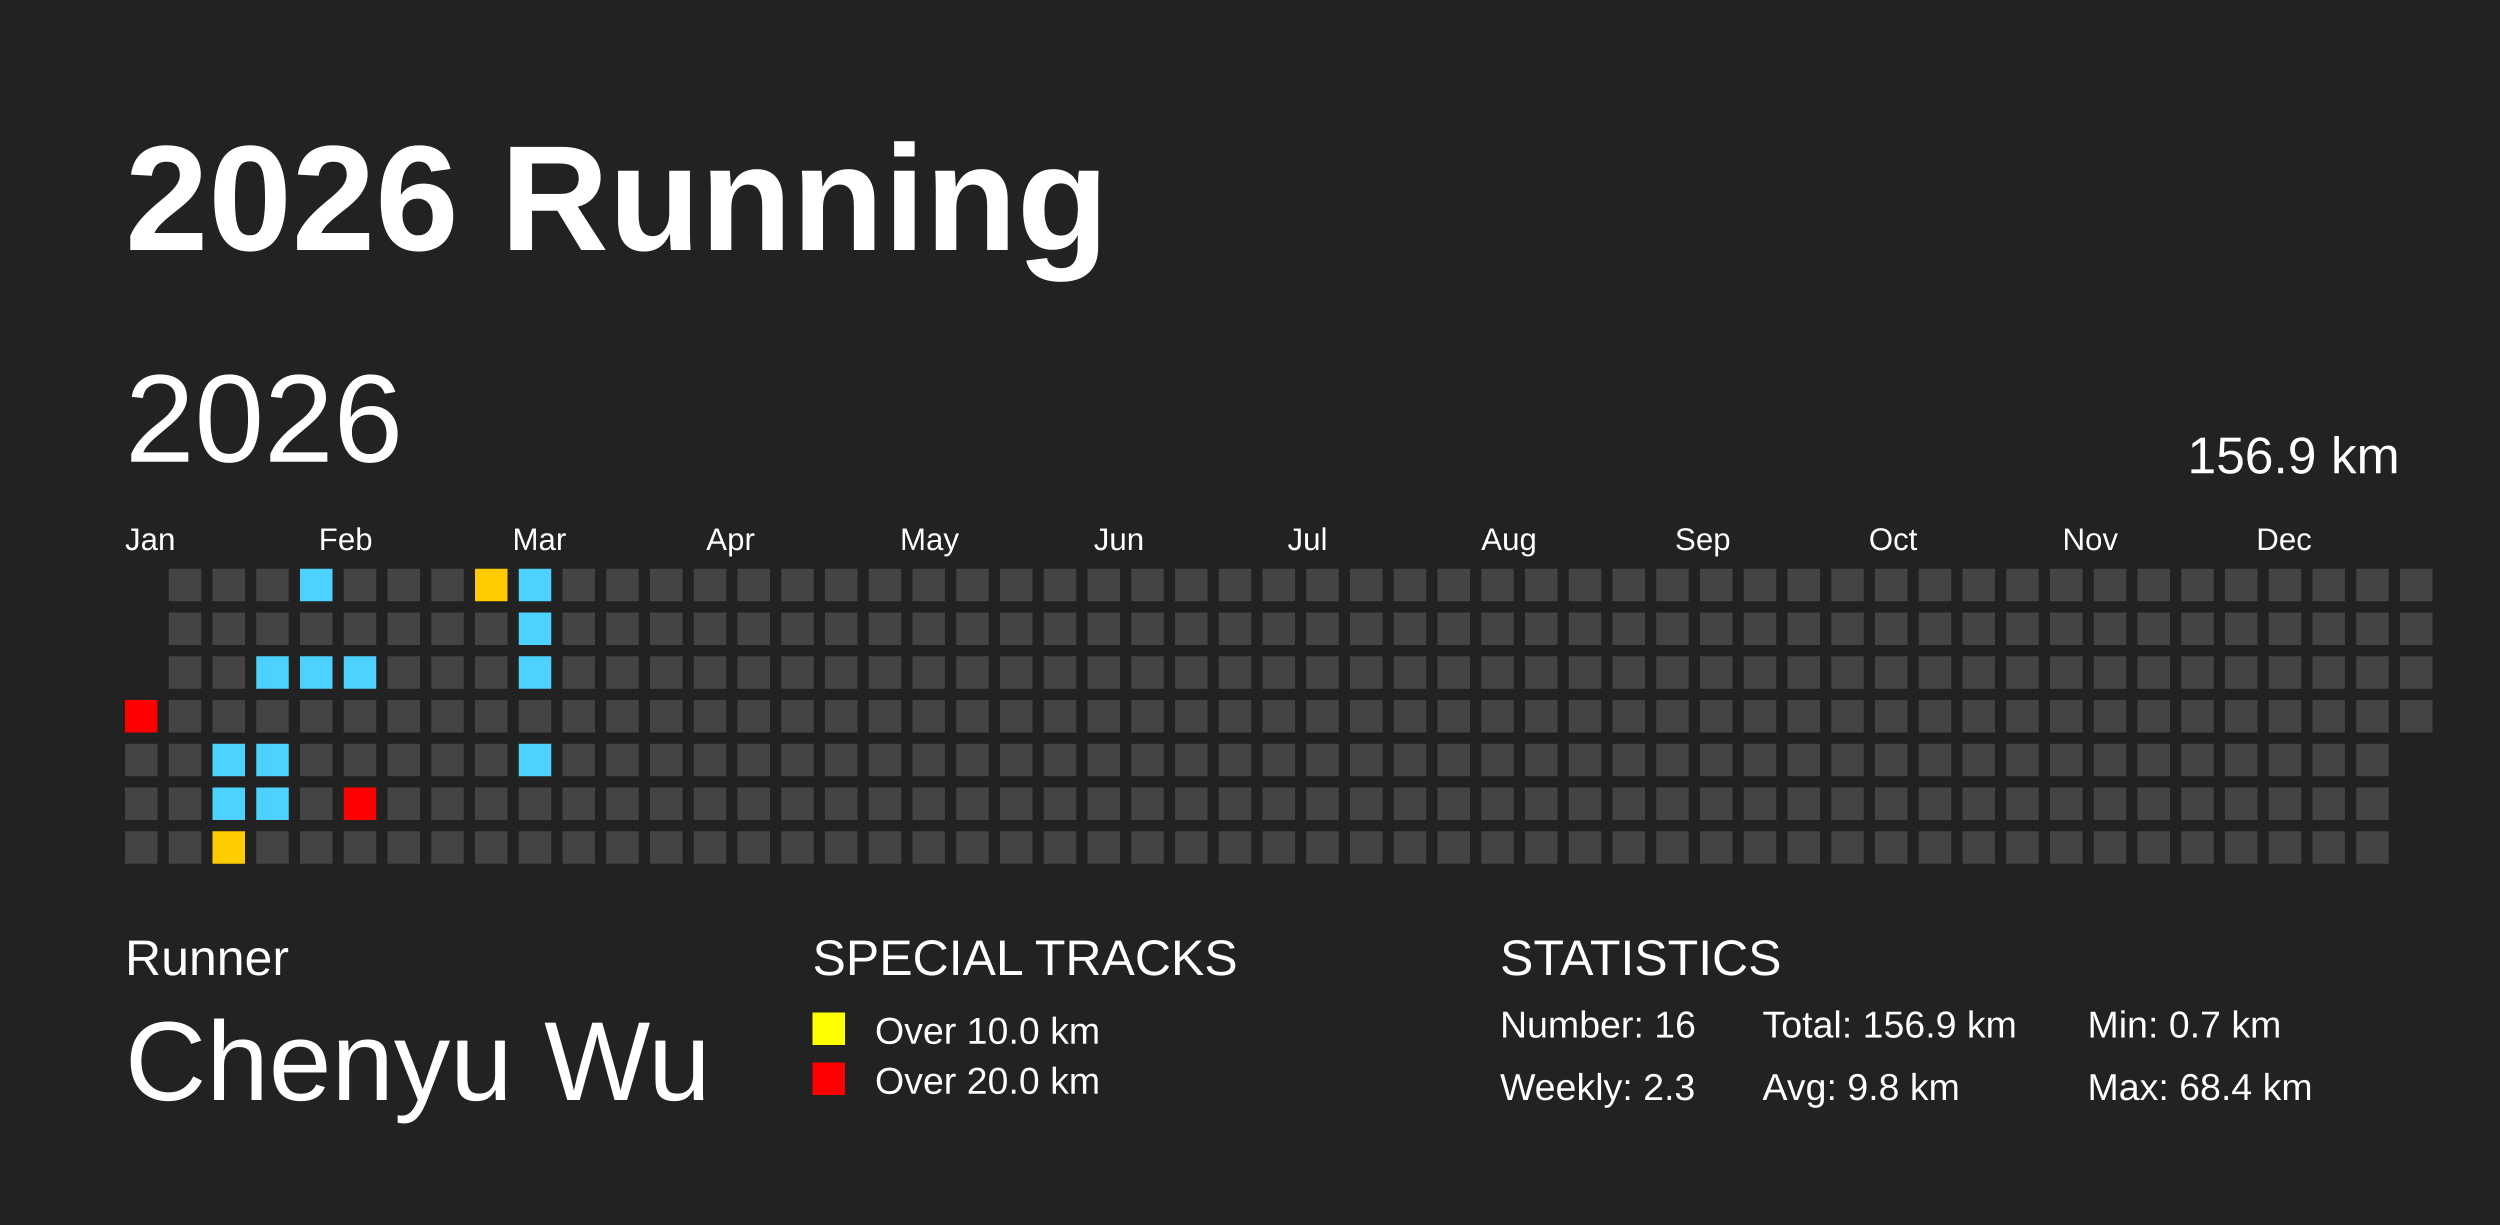
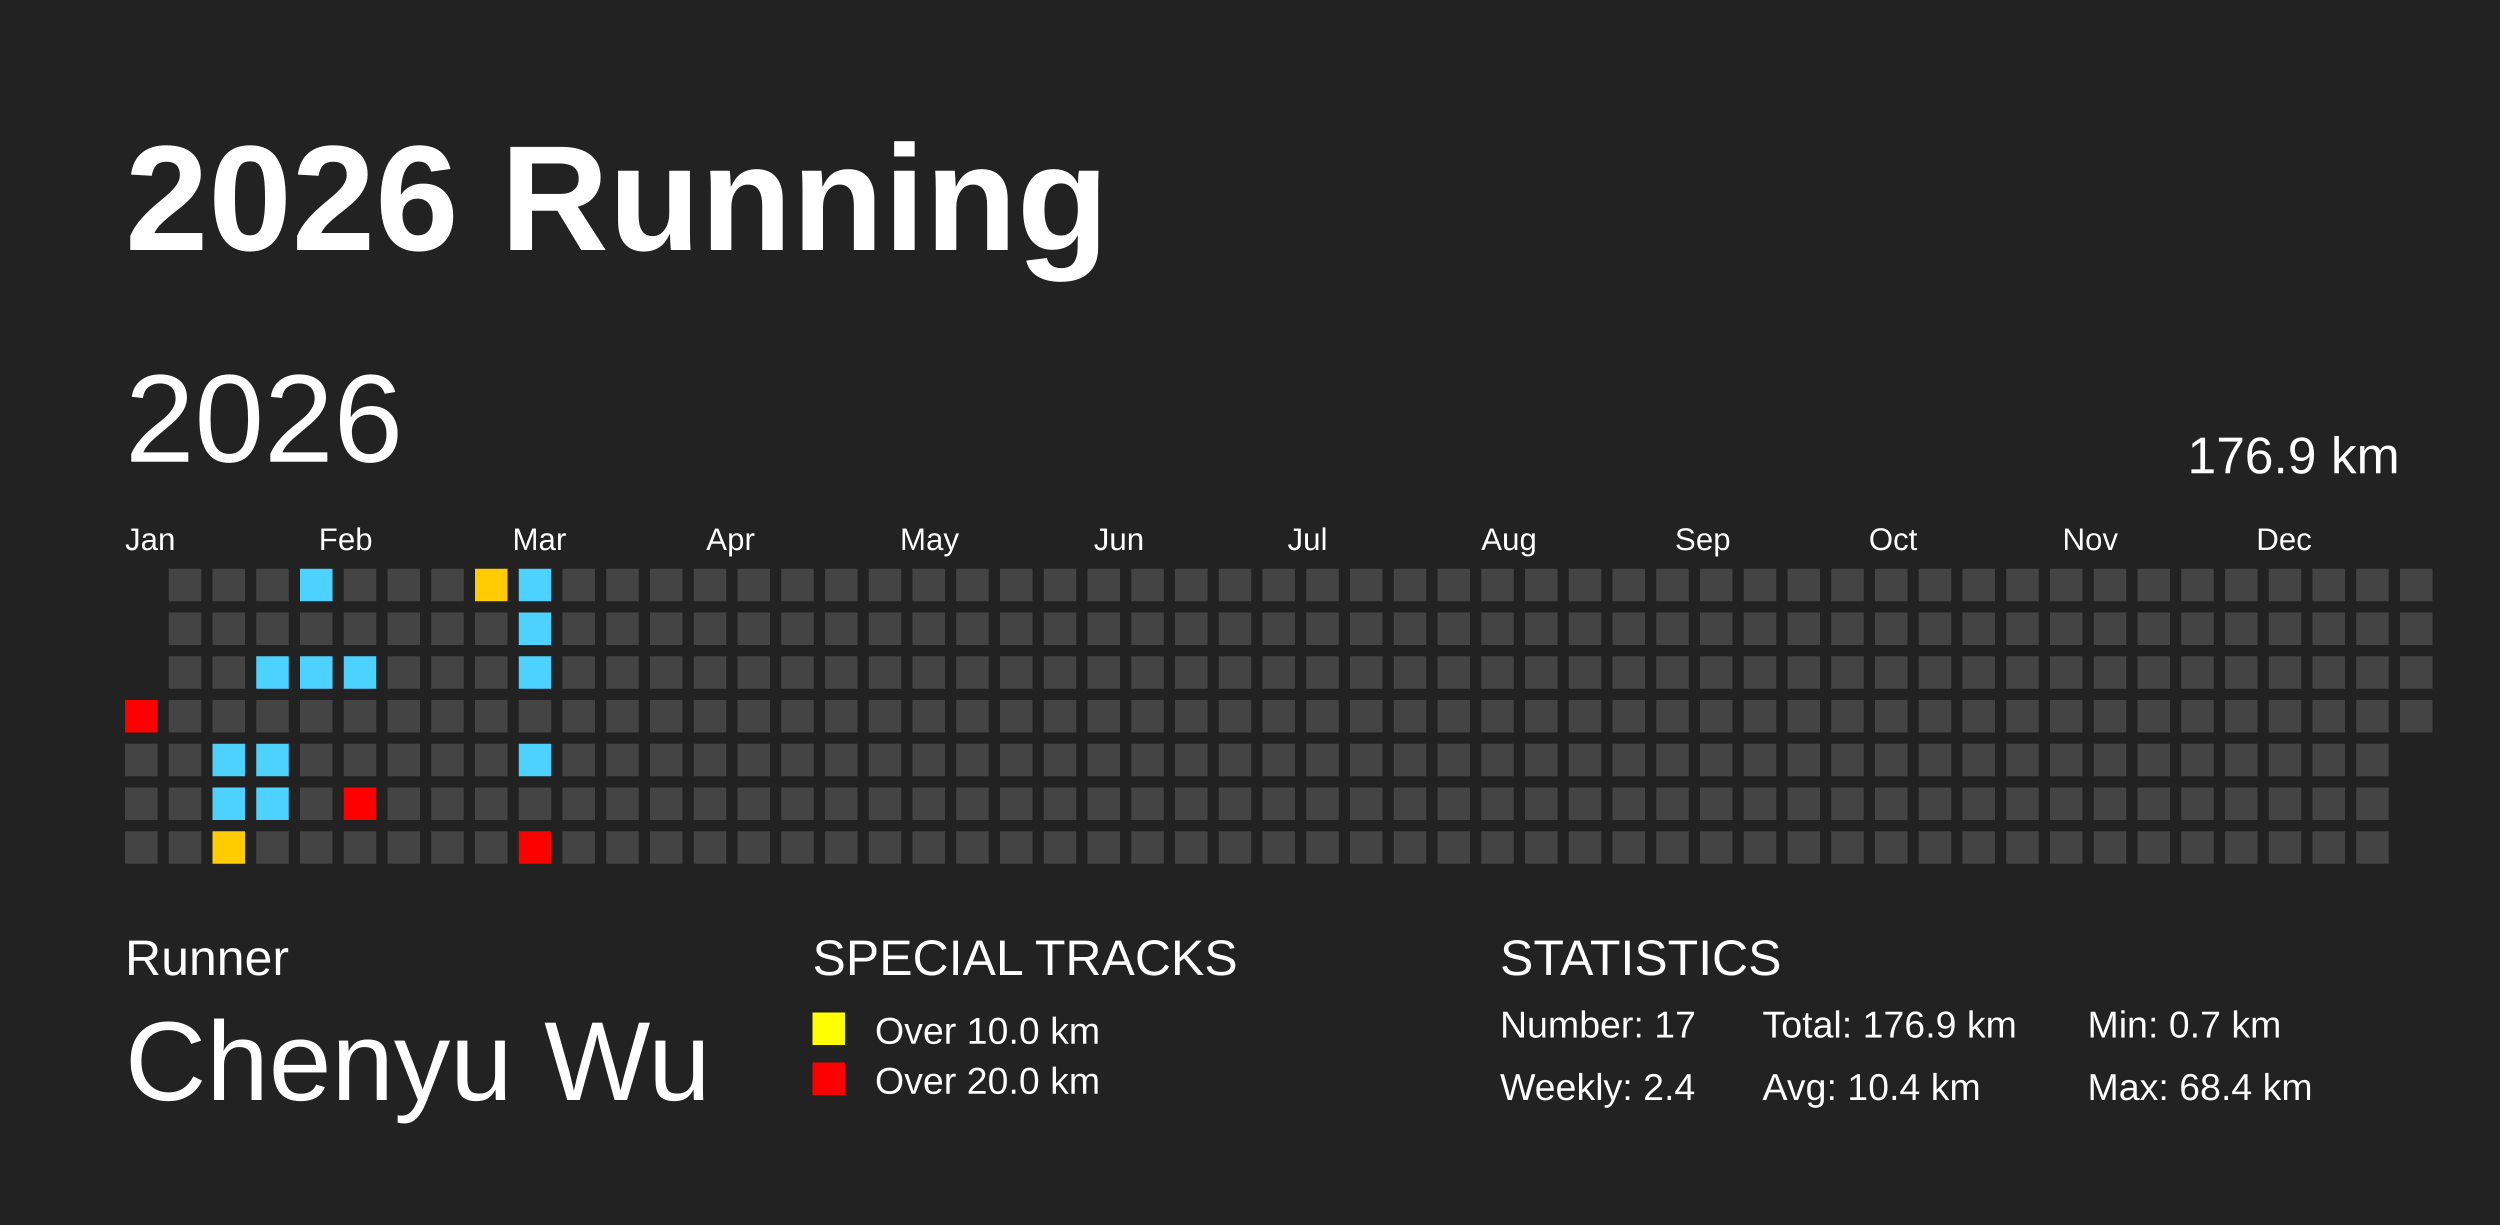
<svg xmlns="http://www.w3.org/2000/svg" baseProfile="full" height="98mm" version="1.1" viewBox="0,0,200,98" width="200mm">
  <defs />
  <rect fill="#222222" height="98" width="200" x="0" y="0" />
  <text fill="#FFFFFF" style="font-size:12px; font-family:Arial; font-weight:bold;" x="10" y="20">2026 Running</text>
  <text fill="#FFFFFF" style="font-size:4px; font-family:Arial" x="10" y="78">Runner</text>
  <text fill="#FFFFFF" style="font-size:9px; font-family:Arial" x="10" y="88">Chenyu Wu</text>
  <text fill="#FFFFFF" style="font-size:4px; font-family:Arial" x="65" y="78">SPECIAL TRACKS</text>
  <rect fill="yellow" height="2.6" width="2.6" x="65" y="81" />
  <text fill="#FFFFFF" style="font-size:3px; font-family:Arial" x="70" y="83.5">Over 10.0 km</text>
  <rect fill="red" height="2.6" width="2.6" x="65" y="85" />
  <text fill="#FFFFFF" style="font-size:3px; font-family:Arial" x="70" y="87.5">Over 20.0 km</text>
  <text fill="#FFFFFF" style="font-size:4px; font-family:Arial" x="120" y="78">STATISTICS</text>
-   <text fill="#FFFFFF" style="font-size:3px; font-family:Arial" x="120" y="83">Number: 16</text>
-   <text fill="#FFFFFF" style="font-size:3px; font-family:Arial" x="120" y="88">Weekly: 2.3</text>
-   <text fill="#FFFFFF" style="font-size:3px; font-family:Arial" x="141" y="83">Total: 156.9 km</text>
-   <text fill="#FFFFFF" style="font-size:3px; font-family:Arial" x="141" y="88">Avg: 9.8 km</text>
+   <text fill="#FFFFFF" style="font-size:3px; font-family:Arial" x="120" y="83">Number: 17</text>
+   <text fill="#FFFFFF" style="font-size:3px; font-family:Arial" x="120" y="88">Weekly: 2.4</text>
+   <text fill="#FFFFFF" style="font-size:3px; font-family:Arial" x="141" y="83">Total: 176.9 km</text>
+   <text fill="#FFFFFF" style="font-size:3px; font-family:Arial" x="141" y="88">Avg: 10.4 km</text>
  <text fill="#FFFFFF" style="font-size:3px; font-family:Arial" x="167" y="83">Min: 0.7 km</text>
  <text fill="#FFFFFF" style="font-size:3px; font-family:Arial" x="167" y="88">Max: 68.4 km</text>
  <text dominant-baseline="hanging" fill="#FFFFFF" style="font-size:10.0px; font-family:Arial;" x="10" y="30">2026</text>
-   <text dominant-baseline="hanging" fill="#FFFFFF" style="font-size:4.125px; font-family:Arial;" x="175" y="35">156.9 km</text>
+   <text dominant-baseline="hanging" fill="#FFFFFF" style="font-size:4.125px; font-family:Arial;" x="175" y="35">176.9 km</text>
  <text fill="#FFFFFF" style="font-size:2.5px; font-family:Arial" x="10.0" y="44">Jan</text>
  <text fill="#FFFFFF" style="font-size:2.5px; font-family:Arial" x="25.5" y="44">Feb</text>
  <text fill="#FFFFFF" style="font-size:2.5px; font-family:Arial" x="41.0" y="44">Mar</text>
  <text fill="#FFFFFF" style="font-size:2.5px; font-family:Arial" x="56.5" y="44">Apr</text>
  <text fill="#FFFFFF" style="font-size:2.5px; font-family:Arial" x="72.0" y="44">May</text>
  <text fill="#FFFFFF" style="font-size:2.5px; font-family:Arial" x="87.5" y="44">Jun</text>
  <text fill="#FFFFFF" style="font-size:2.5px; font-family:Arial" x="103.0" y="44">Jul</text>
  <text fill="#FFFFFF" style="font-size:2.5px; font-family:Arial" x="118.5" y="44">Aug</text>
  <text fill="#FFFFFF" style="font-size:2.5px; font-family:Arial" x="134.0" y="44">Sep</text>
  <text fill="#FFFFFF" style="font-size:2.5px; font-family:Arial" x="149.5" y="44">Oct</text>
  <text fill="#FFFFFF" style="font-size:2.5px; font-family:Arial" x="165.0" y="44">Nov</text>
  <text fill="#FFFFFF" style="font-size:2.5px; font-family:Arial" x="180.5" y="44">Dec</text>
  <rect fill="red" height="2.6" width="2.6" x="10.0" y="56.0" />
  <rect fill="#444444" height="2.6" width="2.6" x="10.0" y="59.5" />
  <rect fill="#444444" height="2.6" width="2.6" x="10.0" y="63.0" />
  <rect fill="#444444" height="2.6" width="2.6" x="10.0" y="66.5" />
  <rect fill="#444444" height="2.6" width="2.6" x="13.5" y="45.5" />
  <rect fill="#444444" height="2.6" width="2.6" x="13.5" y="49.0" />
  <rect fill="#444444" height="2.6" width="2.6" x="13.5" y="52.5" />
  <rect fill="#444444" height="2.6" width="2.6" x="13.5" y="56.0" />
  <rect fill="#444444" height="2.6" width="2.6" x="13.5" y="59.5" />
  <rect fill="#444444" height="2.6" width="2.6" x="13.5" y="63.0" />
  <rect fill="#444444" height="2.6" width="2.6" x="13.5" y="66.5" />
  <rect fill="#444444" height="2.6" width="2.6" x="17.0" y="45.5" />
  <rect fill="#444444" height="2.6" width="2.6" x="17.0" y="49.0" />
  <rect fill="#444444" height="2.6" width="2.6" x="17.0" y="52.5" />
  <rect fill="#444444" height="2.6" width="2.6" x="17.0" y="56.0" />
  <rect fill="#4dd2ff" height="2.6" width="2.6" x="17.0" y="59.5" />
  <rect fill="#4dd2ff" height="2.6" width="2.6" x="17.0" y="63.0" />
  <rect fill="#ffcc00" height="2.6" width="2.6" x="17.0" y="66.5" />
  <rect fill="#444444" height="2.6" width="2.6" x="20.5" y="45.5" />
  <rect fill="#444444" height="2.6" width="2.6" x="20.5" y="49.0" />
  <rect fill="#4dd2ff" height="2.6" width="2.6" x="20.5" y="52.5" />
  <rect fill="#444444" height="2.6" width="2.6" x="20.5" y="56.0" />
  <rect fill="#4dd2ff" height="2.6" width="2.6" x="20.5" y="59.5" />
  <rect fill="#4dd2ff" height="2.6" width="2.6" x="20.5" y="63.0" />
  <rect fill="#444444" height="2.6" width="2.6" x="20.5" y="66.5" />
  <rect fill="#4dd2ff" height="2.6" width="2.6" x="24.0" y="45.5" />
  <rect fill="#444444" height="2.6" width="2.6" x="24.0" y="49.0" />
  <rect fill="#4dd2ff" height="2.6" width="2.6" x="24.0" y="52.5" />
  <rect fill="#444444" height="2.6" width="2.6" x="24.0" y="56.0" />
  <rect fill="#444444" height="2.6" width="2.6" x="24.0" y="59.5" />
  <rect fill="#444444" height="2.6" width="2.6" x="24.0" y="63.0" />
  <rect fill="#444444" height="2.6" width="2.6" x="24.0" y="66.5" />
  <rect fill="#444444" height="2.6" width="2.6" x="27.5" y="45.5" />
  <rect fill="#444444" height="2.6" width="2.6" x="27.5" y="49.0" />
  <rect fill="#4dd2ff" height="2.6" width="2.6" x="27.5" y="52.5" />
  <rect fill="#444444" height="2.6" width="2.6" x="27.5" y="56.0" />
  <rect fill="#444444" height="2.6" width="2.6" x="27.5" y="59.5" />
  <rect fill="red" height="2.6" width="2.6" x="27.5" y="63.0" />
  <rect fill="#444444" height="2.6" width="2.6" x="27.5" y="66.5" />
  <rect fill="#444444" height="2.6" width="2.6" x="31.0" y="45.5" />
  <rect fill="#444444" height="2.6" width="2.6" x="31.0" y="49.0" />
  <rect fill="#444444" height="2.6" width="2.6" x="31.0" y="52.5" />
  <rect fill="#444444" height="2.6" width="2.6" x="31.0" y="56.0" />
  <rect fill="#444444" height="2.6" width="2.6" x="31.0" y="59.5" />
  <rect fill="#444444" height="2.6" width="2.6" x="31.0" y="63.0" />
  <rect fill="#444444" height="2.6" width="2.6" x="31.0" y="66.5" />
  <rect fill="#444444" height="2.6" width="2.6" x="34.5" y="45.5" />
  <rect fill="#444444" height="2.6" width="2.6" x="34.5" y="49.0" />
  <rect fill="#444444" height="2.6" width="2.6" x="34.5" y="52.5" />
  <rect fill="#444444" height="2.6" width="2.6" x="34.5" y="56.0" />
  <rect fill="#444444" height="2.6" width="2.6" x="34.5" y="59.5" />
  <rect fill="#444444" height="2.6" width="2.6" x="34.5" y="63.0" />
  <rect fill="#444444" height="2.6" width="2.6" x="34.5" y="66.5" />
  <rect fill="#ffcb00" height="2.6" width="2.6" x="38.0" y="45.5" />
  <rect fill="#444444" height="2.6" width="2.6" x="38.0" y="49.0" />
  <rect fill="#444444" height="2.6" width="2.6" x="38.0" y="52.5" />
  <rect fill="#444444" height="2.6" width="2.6" x="38.0" y="56.0" />
  <rect fill="#444444" height="2.6" width="2.6" x="38.0" y="59.5" />
  <rect fill="#444444" height="2.6" width="2.6" x="38.0" y="63.0" />
  <rect fill="#444444" height="2.6" width="2.6" x="38.0" y="66.5" />
  <rect fill="#4dd2ff" height="2.6" width="2.6" x="41.5" y="45.5" />
  <rect fill="#4dd2ff" height="2.6" width="2.6" x="41.5" y="49.0" />
  <rect fill="#4dd2ff" height="2.6" width="2.6" x="41.5" y="52.5" />
  <rect fill="#444444" height="2.6" width="2.6" x="41.5" y="56.0" />
  <rect fill="#4dd2ff" height="2.6" width="2.6" x="41.5" y="59.5" />
  <rect fill="#444444" height="2.6" width="2.6" x="41.5" y="63.0" />
-   <rect fill="#444444" height="2.6" width="2.6" x="41.5" y="66.5" />
+   <rect fill="red" height="2.6" width="2.6" x="41.5" y="66.5" />
  <rect fill="#444444" height="2.6" width="2.6" x="45.0" y="45.5" />
  <rect fill="#444444" height="2.6" width="2.6" x="45.0" y="49.0" />
  <rect fill="#444444" height="2.6" width="2.6" x="45.0" y="52.5" />
  <rect fill="#444444" height="2.6" width="2.6" x="45.0" y="56.0" />
  <rect fill="#444444" height="2.6" width="2.6" x="45.0" y="59.5" />
  <rect fill="#444444" height="2.6" width="2.6" x="45.0" y="63.0" />
  <rect fill="#444444" height="2.6" width="2.6" x="45.0" y="66.5" />
  <rect fill="#444444" height="2.6" width="2.6" x="48.5" y="45.5" />
  <rect fill="#444444" height="2.6" width="2.6" x="48.5" y="49.0" />
  <rect fill="#444444" height="2.6" width="2.6" x="48.5" y="52.5" />
  <rect fill="#444444" height="2.6" width="2.6" x="48.5" y="56.0" />
  <rect fill="#444444" height="2.6" width="2.6" x="48.5" y="59.5" />
  <rect fill="#444444" height="2.6" width="2.6" x="48.5" y="63.0" />
  <rect fill="#444444" height="2.6" width="2.6" x="48.5" y="66.5" />
  <rect fill="#444444" height="2.6" width="2.6" x="52.0" y="45.5" />
  <rect fill="#444444" height="2.6" width="2.6" x="52.0" y="49.0" />
  <rect fill="#444444" height="2.6" width="2.6" x="52.0" y="52.5" />
  <rect fill="#444444" height="2.6" width="2.6" x="52.0" y="56.0" />
  <rect fill="#444444" height="2.6" width="2.6" x="52.0" y="59.5" />
  <rect fill="#444444" height="2.6" width="2.6" x="52.0" y="63.0" />
  <rect fill="#444444" height="2.6" width="2.6" x="52.0" y="66.5" />
  <rect fill="#444444" height="2.6" width="2.6" x="55.5" y="45.5" />
  <rect fill="#444444" height="2.6" width="2.6" x="55.5" y="49.0" />
  <rect fill="#444444" height="2.6" width="2.6" x="55.5" y="52.5" />
  <rect fill="#444444" height="2.6" width="2.6" x="55.5" y="56.0" />
  <rect fill="#444444" height="2.6" width="2.6" x="55.5" y="59.5" />
  <rect fill="#444444" height="2.6" width="2.6" x="55.5" y="63.0" />
  <rect fill="#444444" height="2.6" width="2.6" x="55.5" y="66.5" />
  <rect fill="#444444" height="2.6" width="2.6" x="59.0" y="45.5" />
  <rect fill="#444444" height="2.6" width="2.6" x="59.0" y="49.0" />
  <rect fill="#444444" height="2.6" width="2.6" x="59.0" y="52.5" />
  <rect fill="#444444" height="2.6" width="2.6" x="59.0" y="56.0" />
  <rect fill="#444444" height="2.6" width="2.6" x="59.0" y="59.5" />
  <rect fill="#444444" height="2.6" width="2.6" x="59.0" y="63.0" />
  <rect fill="#444444" height="2.6" width="2.6" x="59.0" y="66.5" />
  <rect fill="#444444" height="2.6" width="2.6" x="62.5" y="45.5" />
  <rect fill="#444444" height="2.6" width="2.6" x="62.5" y="49.0" />
  <rect fill="#444444" height="2.6" width="2.6" x="62.5" y="52.5" />
  <rect fill="#444444" height="2.6" width="2.6" x="62.5" y="56.0" />
  <rect fill="#444444" height="2.6" width="2.6" x="62.5" y="59.5" />
  <rect fill="#444444" height="2.6" width="2.6" x="62.5" y="63.0" />
  <rect fill="#444444" height="2.6" width="2.6" x="62.5" y="66.5" />
  <rect fill="#444444" height="2.6" width="2.6" x="66.0" y="45.5" />
  <rect fill="#444444" height="2.6" width="2.6" x="66.0" y="49.0" />
  <rect fill="#444444" height="2.6" width="2.6" x="66.0" y="52.5" />
  <rect fill="#444444" height="2.6" width="2.6" x="66.0" y="56.0" />
  <rect fill="#444444" height="2.6" width="2.6" x="66.0" y="59.5" />
  <rect fill="#444444" height="2.6" width="2.6" x="66.0" y="63.0" />
  <rect fill="#444444" height="2.6" width="2.6" x="66.0" y="66.5" />
  <rect fill="#444444" height="2.6" width="2.6" x="69.5" y="45.5" />
  <rect fill="#444444" height="2.6" width="2.6" x="69.5" y="49.0" />
  <rect fill="#444444" height="2.6" width="2.6" x="69.5" y="52.5" />
  <rect fill="#444444" height="2.6" width="2.6" x="69.5" y="56.0" />
  <rect fill="#444444" height="2.6" width="2.6" x="69.5" y="59.5" />
  <rect fill="#444444" height="2.6" width="2.6" x="69.5" y="63.0" />
  <rect fill="#444444" height="2.6" width="2.6" x="69.5" y="66.5" />
  <rect fill="#444444" height="2.6" width="2.6" x="73.0" y="45.5" />
  <rect fill="#444444" height="2.6" width="2.6" x="73.0" y="49.0" />
  <rect fill="#444444" height="2.6" width="2.6" x="73.0" y="52.5" />
  <rect fill="#444444" height="2.6" width="2.6" x="73.0" y="56.0" />
  <rect fill="#444444" height="2.6" width="2.6" x="73.0" y="59.5" />
  <rect fill="#444444" height="2.6" width="2.6" x="73.0" y="63.0" />
  <rect fill="#444444" height="2.6" width="2.6" x="73.0" y="66.5" />
  <rect fill="#444444" height="2.6" width="2.6" x="76.5" y="45.5" />
  <rect fill="#444444" height="2.6" width="2.6" x="76.5" y="49.0" />
  <rect fill="#444444" height="2.6" width="2.6" x="76.5" y="52.5" />
  <rect fill="#444444" height="2.6" width="2.6" x="76.5" y="56.0" />
  <rect fill="#444444" height="2.6" width="2.6" x="76.5" y="59.5" />
  <rect fill="#444444" height="2.6" width="2.6" x="76.5" y="63.0" />
  <rect fill="#444444" height="2.6" width="2.6" x="76.5" y="66.5" />
  <rect fill="#444444" height="2.6" width="2.6" x="80.0" y="45.5" />
  <rect fill="#444444" height="2.6" width="2.6" x="80.0" y="49.0" />
  <rect fill="#444444" height="2.6" width="2.6" x="80.0" y="52.5" />
  <rect fill="#444444" height="2.6" width="2.6" x="80.0" y="56.0" />
  <rect fill="#444444" height="2.6" width="2.6" x="80.0" y="59.5" />
  <rect fill="#444444" height="2.6" width="2.6" x="80.0" y="63.0" />
  <rect fill="#444444" height="2.6" width="2.6" x="80.0" y="66.5" />
  <rect fill="#444444" height="2.6" width="2.6" x="83.5" y="45.5" />
  <rect fill="#444444" height="2.6" width="2.6" x="83.5" y="49.0" />
  <rect fill="#444444" height="2.6" width="2.6" x="83.5" y="52.5" />
  <rect fill="#444444" height="2.6" width="2.6" x="83.5" y="56.0" />
  <rect fill="#444444" height="2.6" width="2.6" x="83.5" y="59.5" />
  <rect fill="#444444" height="2.6" width="2.6" x="83.5" y="63.0" />
  <rect fill="#444444" height="2.6" width="2.6" x="83.5" y="66.5" />
  <rect fill="#444444" height="2.6" width="2.6" x="87.0" y="45.5" />
  <rect fill="#444444" height="2.6" width="2.6" x="87.0" y="49.0" />
  <rect fill="#444444" height="2.6" width="2.6" x="87.0" y="52.5" />
  <rect fill="#444444" height="2.6" width="2.6" x="87.0" y="56.0" />
  <rect fill="#444444" height="2.6" width="2.6" x="87.0" y="59.5" />
  <rect fill="#444444" height="2.6" width="2.6" x="87.0" y="63.0" />
  <rect fill="#444444" height="2.6" width="2.6" x="87.0" y="66.5" />
  <rect fill="#444444" height="2.6" width="2.6" x="90.5" y="45.5" />
  <rect fill="#444444" height="2.6" width="2.6" x="90.5" y="49.0" />
  <rect fill="#444444" height="2.6" width="2.6" x="90.5" y="52.5" />
  <rect fill="#444444" height="2.6" width="2.6" x="90.5" y="56.0" />
  <rect fill="#444444" height="2.6" width="2.6" x="90.5" y="59.5" />
  <rect fill="#444444" height="2.6" width="2.6" x="90.5" y="63.0" />
  <rect fill="#444444" height="2.6" width="2.6" x="90.5" y="66.5" />
  <rect fill="#444444" height="2.6" width="2.6" x="94.0" y="45.5" />
  <rect fill="#444444" height="2.6" width="2.6" x="94.0" y="49.0" />
  <rect fill="#444444" height="2.6" width="2.6" x="94.0" y="52.5" />
  <rect fill="#444444" height="2.6" width="2.6" x="94.0" y="56.0" />
  <rect fill="#444444" height="2.6" width="2.6" x="94.0" y="59.5" />
  <rect fill="#444444" height="2.6" width="2.6" x="94.0" y="63.0" />
  <rect fill="#444444" height="2.6" width="2.6" x="94.0" y="66.5" />
  <rect fill="#444444" height="2.6" width="2.6" x="97.5" y="45.5" />
  <rect fill="#444444" height="2.6" width="2.6" x="97.5" y="49.0" />
  <rect fill="#444444" height="2.6" width="2.6" x="97.5" y="52.5" />
  <rect fill="#444444" height="2.6" width="2.6" x="97.5" y="56.0" />
  <rect fill="#444444" height="2.6" width="2.6" x="97.5" y="59.5" />
  <rect fill="#444444" height="2.6" width="2.6" x="97.5" y="63.0" />
  <rect fill="#444444" height="2.6" width="2.6" x="97.5" y="66.5" />
  <rect fill="#444444" height="2.6" width="2.6" x="101.0" y="45.5" />
  <rect fill="#444444" height="2.6" width="2.6" x="101.0" y="49.0" />
  <rect fill="#444444" height="2.6" width="2.6" x="101.0" y="52.5" />
  <rect fill="#444444" height="2.6" width="2.6" x="101.0" y="56.0" />
  <rect fill="#444444" height="2.6" width="2.6" x="101.0" y="59.5" />
  <rect fill="#444444" height="2.6" width="2.6" x="101.0" y="63.0" />
  <rect fill="#444444" height="2.6" width="2.6" x="101.0" y="66.5" />
  <rect fill="#444444" height="2.6" width="2.6" x="104.5" y="45.5" />
  <rect fill="#444444" height="2.6" width="2.6" x="104.5" y="49.0" />
  <rect fill="#444444" height="2.6" width="2.6" x="104.5" y="52.5" />
  <rect fill="#444444" height="2.6" width="2.6" x="104.5" y="56.0" />
  <rect fill="#444444" height="2.6" width="2.6" x="104.5" y="59.5" />
  <rect fill="#444444" height="2.6" width="2.6" x="104.5" y="63.0" />
  <rect fill="#444444" height="2.6" width="2.6" x="104.5" y="66.5" />
  <rect fill="#444444" height="2.6" width="2.6" x="108.0" y="45.5" />
  <rect fill="#444444" height="2.6" width="2.6" x="108.0" y="49.0" />
  <rect fill="#444444" height="2.6" width="2.6" x="108.0" y="52.5" />
  <rect fill="#444444" height="2.6" width="2.6" x="108.0" y="56.0" />
  <rect fill="#444444" height="2.6" width="2.6" x="108.0" y="59.5" />
  <rect fill="#444444" height="2.6" width="2.6" x="108.0" y="63.0" />
  <rect fill="#444444" height="2.6" width="2.6" x="108.0" y="66.5" />
  <rect fill="#444444" height="2.6" width="2.6" x="111.5" y="45.5" />
  <rect fill="#444444" height="2.6" width="2.6" x="111.5" y="49.0" />
  <rect fill="#444444" height="2.6" width="2.6" x="111.5" y="52.5" />
  <rect fill="#444444" height="2.6" width="2.6" x="111.5" y="56.0" />
  <rect fill="#444444" height="2.6" width="2.6" x="111.5" y="59.5" />
  <rect fill="#444444" height="2.6" width="2.6" x="111.5" y="63.0" />
  <rect fill="#444444" height="2.6" width="2.6" x="111.5" y="66.5" />
  <rect fill="#444444" height="2.6" width="2.6" x="115.0" y="45.5" />
  <rect fill="#444444" height="2.6" width="2.6" x="115.0" y="49.0" />
  <rect fill="#444444" height="2.6" width="2.6" x="115.0" y="52.5" />
  <rect fill="#444444" height="2.6" width="2.6" x="115.0" y="56.0" />
  <rect fill="#444444" height="2.6" width="2.6" x="115.0" y="59.5" />
  <rect fill="#444444" height="2.6" width="2.6" x="115.0" y="63.0" />
  <rect fill="#444444" height="2.6" width="2.6" x="115.0" y="66.5" />
  <rect fill="#444444" height="2.6" width="2.6" x="118.5" y="45.5" />
  <rect fill="#444444" height="2.6" width="2.6" x="118.5" y="49.0" />
  <rect fill="#444444" height="2.6" width="2.6" x="118.5" y="52.5" />
  <rect fill="#444444" height="2.6" width="2.6" x="118.5" y="56.0" />
  <rect fill="#444444" height="2.6" width="2.6" x="118.5" y="59.5" />
  <rect fill="#444444" height="2.6" width="2.6" x="118.5" y="63.0" />
  <rect fill="#444444" height="2.6" width="2.6" x="118.5" y="66.5" />
  <rect fill="#444444" height="2.6" width="2.6" x="122.0" y="45.5" />
  <rect fill="#444444" height="2.6" width="2.6" x="122.0" y="49.0" />
  <rect fill="#444444" height="2.6" width="2.6" x="122.0" y="52.5" />
  <rect fill="#444444" height="2.6" width="2.6" x="122.0" y="56.0" />
  <rect fill="#444444" height="2.6" width="2.6" x="122.0" y="59.5" />
  <rect fill="#444444" height="2.6" width="2.6" x="122.0" y="63.0" />
  <rect fill="#444444" height="2.6" width="2.6" x="122.0" y="66.5" />
  <rect fill="#444444" height="2.6" width="2.6" x="125.5" y="45.5" />
  <rect fill="#444444" height="2.6" width="2.6" x="125.5" y="49.0" />
  <rect fill="#444444" height="2.6" width="2.6" x="125.5" y="52.5" />
  <rect fill="#444444" height="2.6" width="2.6" x="125.5" y="56.0" />
  <rect fill="#444444" height="2.6" width="2.6" x="125.5" y="59.5" />
  <rect fill="#444444" height="2.6" width="2.6" x="125.5" y="63.0" />
  <rect fill="#444444" height="2.6" width="2.6" x="125.5" y="66.5" />
  <rect fill="#444444" height="2.6" width="2.6" x="129.0" y="45.5" />
  <rect fill="#444444" height="2.6" width="2.6" x="129.0" y="49.0" />
  <rect fill="#444444" height="2.6" width="2.6" x="129.0" y="52.5" />
  <rect fill="#444444" height="2.6" width="2.6" x="129.0" y="56.0" />
  <rect fill="#444444" height="2.6" width="2.6" x="129.0" y="59.5" />
  <rect fill="#444444" height="2.6" width="2.6" x="129.0" y="63.0" />
  <rect fill="#444444" height="2.6" width="2.6" x="129.0" y="66.5" />
  <rect fill="#444444" height="2.6" width="2.6" x="132.5" y="45.5" />
  <rect fill="#444444" height="2.6" width="2.6" x="132.5" y="49.0" />
  <rect fill="#444444" height="2.6" width="2.6" x="132.5" y="52.5" />
  <rect fill="#444444" height="2.6" width="2.6" x="132.5" y="56.0" />
  <rect fill="#444444" height="2.6" width="2.6" x="132.5" y="59.5" />
  <rect fill="#444444" height="2.6" width="2.6" x="132.5" y="63.0" />
  <rect fill="#444444" height="2.6" width="2.6" x="132.5" y="66.5" />
  <rect fill="#444444" height="2.6" width="2.6" x="136.0" y="45.5" />
  <rect fill="#444444" height="2.6" width="2.6" x="136.0" y="49.0" />
  <rect fill="#444444" height="2.6" width="2.6" x="136.0" y="52.5" />
  <rect fill="#444444" height="2.6" width="2.6" x="136.0" y="56.0" />
  <rect fill="#444444" height="2.6" width="2.6" x="136.0" y="59.5" />
  <rect fill="#444444" height="2.6" width="2.6" x="136.0" y="63.0" />
  <rect fill="#444444" height="2.6" width="2.6" x="136.0" y="66.5" />
  <rect fill="#444444" height="2.6" width="2.6" x="139.5" y="45.5" />
  <rect fill="#444444" height="2.6" width="2.6" x="139.5" y="49.0" />
  <rect fill="#444444" height="2.6" width="2.6" x="139.5" y="52.5" />
  <rect fill="#444444" height="2.6" width="2.6" x="139.5" y="56.0" />
  <rect fill="#444444" height="2.6" width="2.6" x="139.5" y="59.5" />
  <rect fill="#444444" height="2.6" width="2.6" x="139.5" y="63.0" />
  <rect fill="#444444" height="2.6" width="2.6" x="139.5" y="66.5" />
  <rect fill="#444444" height="2.6" width="2.6" x="143.0" y="45.5" />
  <rect fill="#444444" height="2.6" width="2.6" x="143.0" y="49.0" />
  <rect fill="#444444" height="2.6" width="2.6" x="143.0" y="52.5" />
  <rect fill="#444444" height="2.6" width="2.6" x="143.0" y="56.0" />
  <rect fill="#444444" height="2.6" width="2.6" x="143.0" y="59.5" />
  <rect fill="#444444" height="2.6" width="2.6" x="143.0" y="63.0" />
  <rect fill="#444444" height="2.6" width="2.6" x="143.0" y="66.5" />
  <rect fill="#444444" height="2.6" width="2.6" x="146.5" y="45.5" />
  <rect fill="#444444" height="2.6" width="2.6" x="146.5" y="49.0" />
  <rect fill="#444444" height="2.6" width="2.6" x="146.5" y="52.5" />
  <rect fill="#444444" height="2.6" width="2.6" x="146.5" y="56.0" />
  <rect fill="#444444" height="2.6" width="2.6" x="146.5" y="59.5" />
  <rect fill="#444444" height="2.6" width="2.6" x="146.5" y="63.0" />
  <rect fill="#444444" height="2.6" width="2.6" x="146.5" y="66.5" />
  <rect fill="#444444" height="2.6" width="2.6" x="150.0" y="45.5" />
  <rect fill="#444444" height="2.6" width="2.6" x="150.0" y="49.0" />
  <rect fill="#444444" height="2.6" width="2.6" x="150.0" y="52.5" />
  <rect fill="#444444" height="2.6" width="2.6" x="150.0" y="56.0" />
  <rect fill="#444444" height="2.6" width="2.6" x="150.0" y="59.5" />
  <rect fill="#444444" height="2.6" width="2.6" x="150.0" y="63.0" />
  <rect fill="#444444" height="2.6" width="2.6" x="150.0" y="66.5" />
  <rect fill="#444444" height="2.6" width="2.6" x="153.5" y="45.5" />
  <rect fill="#444444" height="2.6" width="2.6" x="153.5" y="49.0" />
  <rect fill="#444444" height="2.6" width="2.6" x="153.5" y="52.5" />
  <rect fill="#444444" height="2.6" width="2.6" x="153.5" y="56.0" />
  <rect fill="#444444" height="2.6" width="2.6" x="153.5" y="59.5" />
  <rect fill="#444444" height="2.6" width="2.6" x="153.5" y="63.0" />
  <rect fill="#444444" height="2.6" width="2.6" x="153.5" y="66.5" />
  <rect fill="#444444" height="2.6" width="2.6" x="157.0" y="45.5" />
  <rect fill="#444444" height="2.6" width="2.6" x="157.0" y="49.0" />
  <rect fill="#444444" height="2.6" width="2.6" x="157.0" y="52.5" />
  <rect fill="#444444" height="2.6" width="2.6" x="157.0" y="56.0" />
  <rect fill="#444444" height="2.6" width="2.6" x="157.0" y="59.5" />
  <rect fill="#444444" height="2.6" width="2.6" x="157.0" y="63.0" />
  <rect fill="#444444" height="2.6" width="2.6" x="157.0" y="66.5" />
  <rect fill="#444444" height="2.6" width="2.6" x="160.5" y="45.5" />
  <rect fill="#444444" height="2.6" width="2.6" x="160.5" y="49.0" />
  <rect fill="#444444" height="2.6" width="2.6" x="160.5" y="52.5" />
  <rect fill="#444444" height="2.6" width="2.6" x="160.5" y="56.0" />
  <rect fill="#444444" height="2.6" width="2.6" x="160.5" y="59.5" />
  <rect fill="#444444" height="2.6" width="2.6" x="160.5" y="63.0" />
  <rect fill="#444444" height="2.6" width="2.6" x="160.5" y="66.5" />
  <rect fill="#444444" height="2.6" width="2.6" x="164.0" y="45.5" />
  <rect fill="#444444" height="2.6" width="2.6" x="164.0" y="49.0" />
  <rect fill="#444444" height="2.6" width="2.6" x="164.0" y="52.5" />
  <rect fill="#444444" height="2.6" width="2.6" x="164.0" y="56.0" />
  <rect fill="#444444" height="2.6" width="2.6" x="164.0" y="59.5" />
  <rect fill="#444444" height="2.6" width="2.6" x="164.0" y="63.0" />
  <rect fill="#444444" height="2.6" width="2.6" x="164.0" y="66.5" />
  <rect fill="#444444" height="2.6" width="2.6" x="167.5" y="45.5" />
  <rect fill="#444444" height="2.6" width="2.6" x="167.5" y="49.0" />
  <rect fill="#444444" height="2.6" width="2.6" x="167.5" y="52.5" />
  <rect fill="#444444" height="2.6" width="2.6" x="167.5" y="56.0" />
  <rect fill="#444444" height="2.6" width="2.6" x="167.5" y="59.5" />
  <rect fill="#444444" height="2.6" width="2.6" x="167.5" y="63.0" />
  <rect fill="#444444" height="2.6" width="2.6" x="167.5" y="66.5" />
  <rect fill="#444444" height="2.6" width="2.6" x="171.0" y="45.5" />
  <rect fill="#444444" height="2.6" width="2.6" x="171.0" y="49.0" />
  <rect fill="#444444" height="2.6" width="2.6" x="171.0" y="52.5" />
  <rect fill="#444444" height="2.6" width="2.6" x="171.0" y="56.0" />
  <rect fill="#444444" height="2.6" width="2.6" x="171.0" y="59.5" />
  <rect fill="#444444" height="2.6" width="2.6" x="171.0" y="63.0" />
  <rect fill="#444444" height="2.6" width="2.6" x="171.0" y="66.5" />
  <rect fill="#444444" height="2.6" width="2.6" x="174.5" y="45.5" />
  <rect fill="#444444" height="2.6" width="2.6" x="174.5" y="49.0" />
  <rect fill="#444444" height="2.6" width="2.6" x="174.5" y="52.5" />
  <rect fill="#444444" height="2.6" width="2.6" x="174.5" y="56.0" />
  <rect fill="#444444" height="2.6" width="2.6" x="174.5" y="59.5" />
  <rect fill="#444444" height="2.6" width="2.6" x="174.5" y="63.0" />
  <rect fill="#444444" height="2.6" width="2.6" x="174.5" y="66.5" />
  <rect fill="#444444" height="2.6" width="2.6" x="178.0" y="45.5" />
  <rect fill="#444444" height="2.6" width="2.6" x="178.0" y="49.0" />
  <rect fill="#444444" height="2.6" width="2.6" x="178.0" y="52.5" />
  <rect fill="#444444" height="2.6" width="2.6" x="178.0" y="56.0" />
  <rect fill="#444444" height="2.6" width="2.6" x="178.0" y="59.5" />
  <rect fill="#444444" height="2.6" width="2.6" x="178.0" y="63.0" />
  <rect fill="#444444" height="2.6" width="2.6" x="178.0" y="66.5" />
  <rect fill="#444444" height="2.6" width="2.6" x="181.5" y="45.5" />
  <rect fill="#444444" height="2.6" width="2.6" x="181.5" y="49.0" />
  <rect fill="#444444" height="2.6" width="2.6" x="181.5" y="52.5" />
  <rect fill="#444444" height="2.6" width="2.6" x="181.5" y="56.0" />
  <rect fill="#444444" height="2.6" width="2.6" x="181.5" y="59.5" />
  <rect fill="#444444" height="2.6" width="2.6" x="181.5" y="63.0" />
  <rect fill="#444444" height="2.6" width="2.6" x="181.5" y="66.5" />
  <rect fill="#444444" height="2.6" width="2.6" x="185.0" y="45.5" />
  <rect fill="#444444" height="2.6" width="2.6" x="185.0" y="49.0" />
  <rect fill="#444444" height="2.6" width="2.6" x="185.0" y="52.5" />
  <rect fill="#444444" height="2.6" width="2.6" x="185.0" y="56.0" />
  <rect fill="#444444" height="2.6" width="2.6" x="185.0" y="59.5" />
  <rect fill="#444444" height="2.6" width="2.6" x="185.0" y="63.0" />
  <rect fill="#444444" height="2.6" width="2.6" x="185.0" y="66.5" />
  <rect fill="#444444" height="2.6" width="2.6" x="188.5" y="45.5" />
  <rect fill="#444444" height="2.6" width="2.6" x="188.5" y="49.0" />
  <rect fill="#444444" height="2.6" width="2.6" x="188.5" y="52.5" />
  <rect fill="#444444" height="2.6" width="2.6" x="188.5" y="56.0" />
  <rect fill="#444444" height="2.6" width="2.6" x="188.5" y="59.5" />
  <rect fill="#444444" height="2.6" width="2.6" x="188.5" y="63.0" />
  <rect fill="#444444" height="2.6" width="2.6" x="188.5" y="66.5" />
  <rect fill="#444444" height="2.6" width="2.6" x="192.0" y="45.5" />
  <rect fill="#444444" height="2.6" width="2.6" x="192.0" y="49.0" />
  <rect fill="#444444" height="2.6" width="2.6" x="192.0" y="52.5" />
  <rect fill="#444444" height="2.6" width="2.6" x="192.0" y="56.0" />
</svg>
